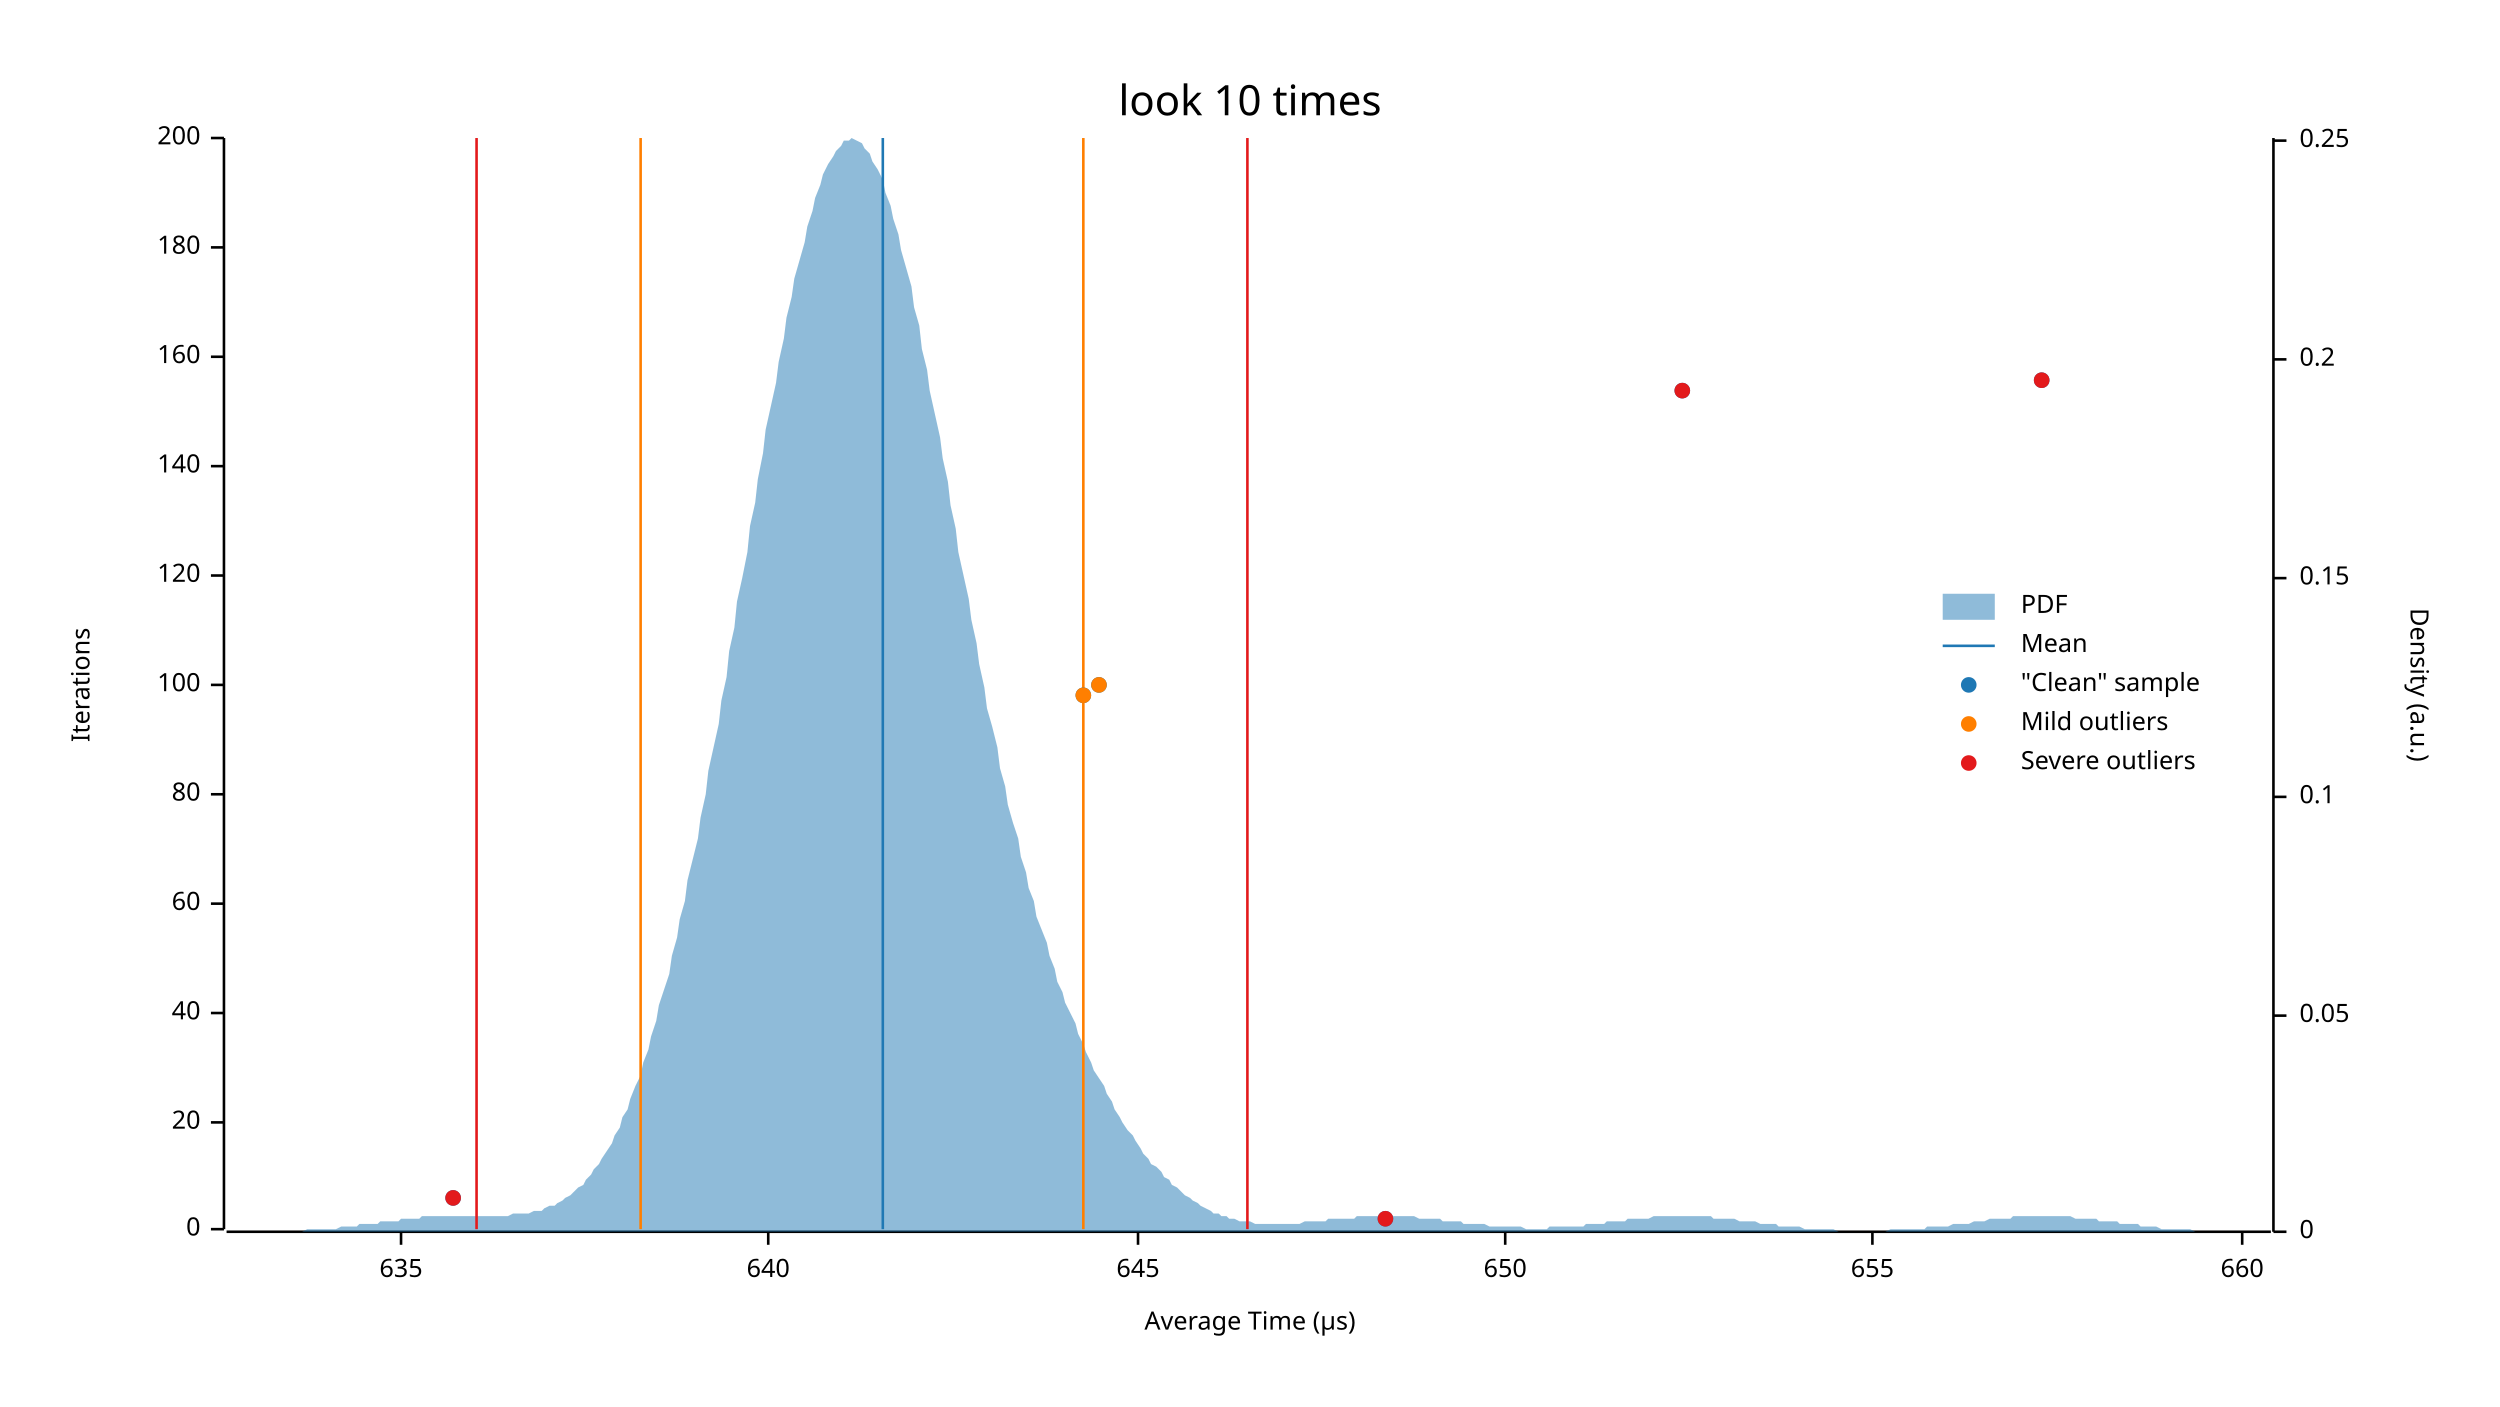
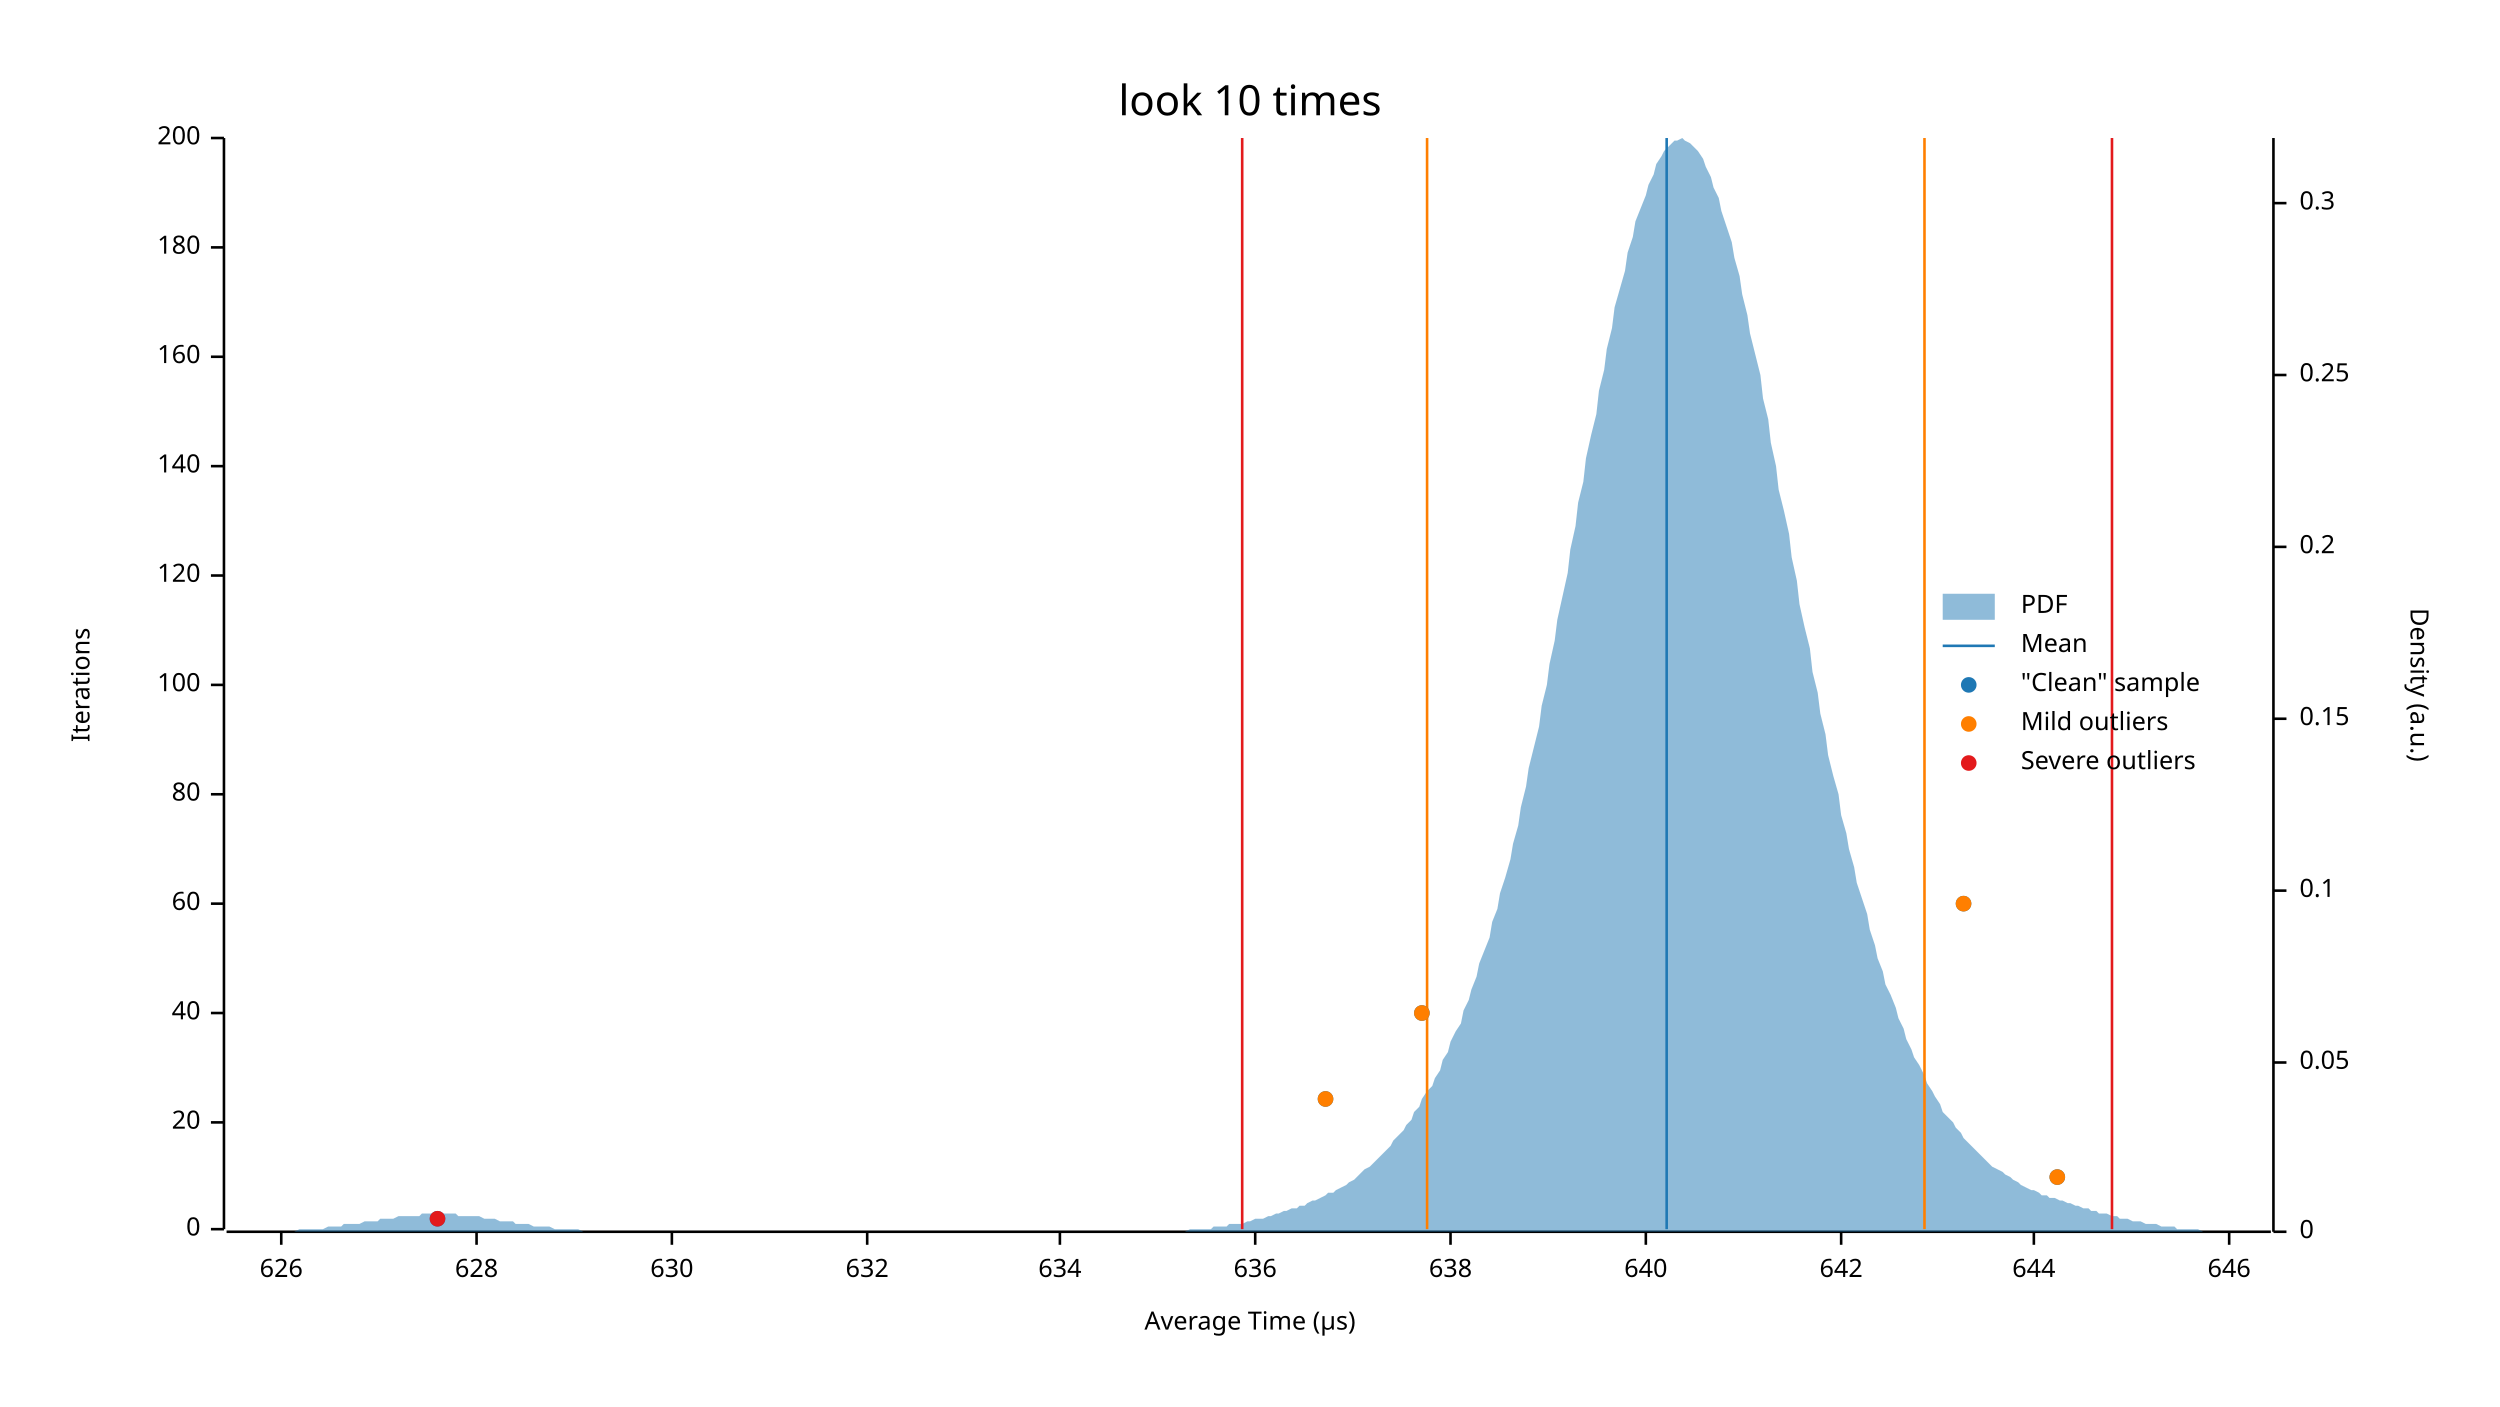
<svg xmlns="http://www.w3.org/2000/svg" width="960" height="540" viewBox="0 0 960 540">
  <text x="480" y="32" dy="0.76em" text-anchor="middle" font-family="sans-serif" font-size="16.129" opacity="1" fill="#000000">
look 10 times
</text>
  <text x="27" y="263" dy="0.76em" text-anchor="middle" font-family="sans-serif" font-size="9.677" opacity="1" fill="#000000" transform="rotate(270, 27, 263)">
Iterations
</text>
  <text x="480" y="513" dy="-0.5ex" text-anchor="middle" font-family="sans-serif" font-size="9.677" opacity="1" fill="#000000">
Average Time (µs)
</text>
  <polyline fill="none" opacity="1" stroke="#000000" stroke-width="1" points="86,53 86,472 " />
  <text x="77" y="472" dy="0.5ex" text-anchor="end" font-family="sans-serif" font-size="9.677" opacity="1" fill="#000000">
0
</text>
  <polyline fill="none" opacity="1" stroke="#000000" stroke-width="1" points="81,472 86,472 " />
  <text x="77" y="431" dy="0.5ex" text-anchor="end" font-family="sans-serif" font-size="9.677" opacity="1" fill="#000000">
20
</text>
  <polyline fill="none" opacity="1" stroke="#000000" stroke-width="1" points="81,431 86,431 " />
  <text x="77" y="389" dy="0.5ex" text-anchor="end" font-family="sans-serif" font-size="9.677" opacity="1" fill="#000000">
40
</text>
  <polyline fill="none" opacity="1" stroke="#000000" stroke-width="1" points="81,389 86,389 " />
  <text x="77" y="347" dy="0.5ex" text-anchor="end" font-family="sans-serif" font-size="9.677" opacity="1" fill="#000000">
60
</text>
  <polyline fill="none" opacity="1" stroke="#000000" stroke-width="1" points="81,347 86,347 " />
  <text x="77" y="305" dy="0.5ex" text-anchor="end" font-family="sans-serif" font-size="9.677" opacity="1" fill="#000000">
80
</text>
  <polyline fill="none" opacity="1" stroke="#000000" stroke-width="1" points="81,305 86,305 " />
  <text x="77" y="263" dy="0.5ex" text-anchor="end" font-family="sans-serif" font-size="9.677" opacity="1" fill="#000000">
100
</text>
  <polyline fill="none" opacity="1" stroke="#000000" stroke-width="1" points="81,263 86,263 " />
  <text x="77" y="221" dy="0.5ex" text-anchor="end" font-family="sans-serif" font-size="9.677" opacity="1" fill="#000000">
120
</text>
  <polyline fill="none" opacity="1" stroke="#000000" stroke-width="1" points="81,221 86,221 " />
  <text x="77" y="179" dy="0.5ex" text-anchor="end" font-family="sans-serif" font-size="9.677" opacity="1" fill="#000000">
140
</text>
  <polyline fill="none" opacity="1" stroke="#000000" stroke-width="1" points="81,179 86,179 " />
  <text x="77" y="137" dy="0.5ex" text-anchor="end" font-family="sans-serif" font-size="9.677" opacity="1" fill="#000000">
160
</text>
  <polyline fill="none" opacity="1" stroke="#000000" stroke-width="1" points="81,137 86,137 " />
  <text x="77" y="95" dy="0.5ex" text-anchor="end" font-family="sans-serif" font-size="9.677" opacity="1" fill="#000000">
180
</text>
  <polyline fill="none" opacity="1" stroke="#000000" stroke-width="1" points="81,95 86,95 " />
  <text x="77" y="53" dy="0.5ex" text-anchor="end" font-family="sans-serif" font-size="9.677" opacity="1" fill="#000000">
200
</text>
  <polyline fill="none" opacity="1" stroke="#000000" stroke-width="1" points="81,53 86,53 " />
  <polyline fill="none" opacity="1" stroke="#000000" stroke-width="1" points="87,473 872,473 " />
-   <text x="154" y="483" dy="0.76em" text-anchor="middle" font-family="sans-serif" font-size="9.677" opacity="1" fill="#000000">
- 635
+   <text x="108" y="483" dy="0.76em" text-anchor="middle" font-family="sans-serif" font-size="9.677" opacity="1" fill="#000000">
+ 626
</text>
-   <polyline fill="none" opacity="1" stroke="#000000" stroke-width="1" points="154,473 154,478 " />
-   <text x="295" y="483" dy="0.76em" text-anchor="middle" font-family="sans-serif" font-size="9.677" opacity="1" fill="#000000">
+   <polyline fill="none" opacity="1" stroke="#000000" stroke-width="1" points="108,473 108,478 " />
+   <text x="183" y="483" dy="0.76em" text-anchor="middle" font-family="sans-serif" font-size="9.677" opacity="1" fill="#000000">
+ 628
+ </text>
+   <polyline fill="none" opacity="1" stroke="#000000" stroke-width="1" points="183,473 183,478 " />
+   <text x="258" y="483" dy="0.76em" text-anchor="middle" font-family="sans-serif" font-size="9.677" opacity="1" fill="#000000">
+ 630
+ </text>
+   <polyline fill="none" opacity="1" stroke="#000000" stroke-width="1" points="258,473 258,478 " />
+   <text x="333" y="483" dy="0.76em" text-anchor="middle" font-family="sans-serif" font-size="9.677" opacity="1" fill="#000000">
+ 632
+ </text>
+   <polyline fill="none" opacity="1" stroke="#000000" stroke-width="1" points="333,473 333,478 " />
+   <text x="407" y="483" dy="0.76em" text-anchor="middle" font-family="sans-serif" font-size="9.677" opacity="1" fill="#000000">
+ 634
+ </text>
+   <polyline fill="none" opacity="1" stroke="#000000" stroke-width="1" points="407,473 407,478 " />
+   <text x="482" y="483" dy="0.76em" text-anchor="middle" font-family="sans-serif" font-size="9.677" opacity="1" fill="#000000">
+ 636
+ </text>
+   <polyline fill="none" opacity="1" stroke="#000000" stroke-width="1" points="482,473 482,478 " />
+   <text x="557" y="483" dy="0.76em" text-anchor="middle" font-family="sans-serif" font-size="9.677" opacity="1" fill="#000000">
+ 638
+ </text>
+   <polyline fill="none" opacity="1" stroke="#000000" stroke-width="1" points="557,473 557,478 " />
+   <text x="632" y="483" dy="0.76em" text-anchor="middle" font-family="sans-serif" font-size="9.677" opacity="1" fill="#000000">
640
</text>
-   <polyline fill="none" opacity="1" stroke="#000000" stroke-width="1" points="295,473 295,478 " />
-   <text x="437" y="483" dy="0.76em" text-anchor="middle" font-family="sans-serif" font-size="9.677" opacity="1" fill="#000000">
- 645
+   <polyline fill="none" opacity="1" stroke="#000000" stroke-width="1" points="632,473 632,478 " />
+   <text x="707" y="483" dy="0.76em" text-anchor="middle" font-family="sans-serif" font-size="9.677" opacity="1" fill="#000000">
+ 642
</text>
-   <polyline fill="none" opacity="1" stroke="#000000" stroke-width="1" points="437,473 437,478 " />
-   <text x="578" y="483" dy="0.76em" text-anchor="middle" font-family="sans-serif" font-size="9.677" opacity="1" fill="#000000">
- 650
+   <polyline fill="none" opacity="1" stroke="#000000" stroke-width="1" points="707,473 707,478 " />
+   <text x="781" y="483" dy="0.76em" text-anchor="middle" font-family="sans-serif" font-size="9.677" opacity="1" fill="#000000">
+ 644
</text>
-   <polyline fill="none" opacity="1" stroke="#000000" stroke-width="1" points="578,473 578,478 " />
-   <text x="719" y="483" dy="0.76em" text-anchor="middle" font-family="sans-serif" font-size="9.677" opacity="1" fill="#000000">
- 655
+   <polyline fill="none" opacity="1" stroke="#000000" stroke-width="1" points="781,473 781,478 " />
+   <text x="856" y="483" dy="0.76em" text-anchor="middle" font-family="sans-serif" font-size="9.677" opacity="1" fill="#000000">
+ 646
</text>
-   <polyline fill="none" opacity="1" stroke="#000000" stroke-width="1" points="719,473 719,478 " />
-   <text x="861" y="483" dy="0.76em" text-anchor="middle" font-family="sans-serif" font-size="9.677" opacity="1" fill="#000000">
- 660
- </text>
-   <polyline fill="none" opacity="1" stroke="#000000" stroke-width="1" points="861,473 861,478 " />
+   <polyline fill="none" opacity="1" stroke="#000000" stroke-width="1" points="856,473 856,478 " />
  <text x="933" y="263" dy="0.76em" text-anchor="middle" font-family="sans-serif" font-size="9.677" opacity="1" fill="#000000" transform="rotate(90, 933, 263)">
Density (a.u.)
</text>
  <polyline fill="none" opacity="1" stroke="#000000" stroke-width="1" points="873,53 873,473 " />
  <text x="883" y="473" dy="0.5ex" text-anchor="start" font-family="sans-serif" font-size="9.677" opacity="1" fill="#000000">
0
</text>
  <polyline fill="none" opacity="1" stroke="#000000" stroke-width="1" points="873,473 878,473 " />
-   <text x="883" y="390" dy="0.5ex" text-anchor="start" font-family="sans-serif" font-size="9.677" opacity="1" fill="#000000">
+   <text x="883" y="408" dy="0.5ex" text-anchor="start" font-family="sans-serif" font-size="9.677" opacity="1" fill="#000000">
0.05
</text>
-   <polyline fill="none" opacity="1" stroke="#000000" stroke-width="1" points="873,390 878,390 " />
-   <text x="883" y="306" dy="0.5ex" text-anchor="start" font-family="sans-serif" font-size="9.677" opacity="1" fill="#000000">
+   <polyline fill="none" opacity="1" stroke="#000000" stroke-width="1" points="873,408 878,408 " />
+   <text x="883" y="342" dy="0.5ex" text-anchor="start" font-family="sans-serif" font-size="9.677" opacity="1" fill="#000000">
0.1
</text>
-   <polyline fill="none" opacity="1" stroke="#000000" stroke-width="1" points="873,306 878,306 " />
-   <text x="883" y="222" dy="0.5ex" text-anchor="start" font-family="sans-serif" font-size="9.677" opacity="1" fill="#000000">
+   <polyline fill="none" opacity="1" stroke="#000000" stroke-width="1" points="873,342 878,342 " />
+   <text x="883" y="276" dy="0.5ex" text-anchor="start" font-family="sans-serif" font-size="9.677" opacity="1" fill="#000000">
0.15
</text>
-   <polyline fill="none" opacity="1" stroke="#000000" stroke-width="1" points="873,222 878,222 " />
-   <text x="883" y="138" dy="0.5ex" text-anchor="start" font-family="sans-serif" font-size="9.677" opacity="1" fill="#000000">
+   <polyline fill="none" opacity="1" stroke="#000000" stroke-width="1" points="873,276 878,276 " />
+   <text x="883" y="210" dy="0.5ex" text-anchor="start" font-family="sans-serif" font-size="9.677" opacity="1" fill="#000000">
0.2
</text>
-   <polyline fill="none" opacity="1" stroke="#000000" stroke-width="1" points="873,138 878,138 " />
-   <text x="883" y="54" dy="0.5ex" text-anchor="start" font-family="sans-serif" font-size="9.677" opacity="1" fill="#000000">
+   <polyline fill="none" opacity="1" stroke="#000000" stroke-width="1" points="873,210 878,210 " />
+   <text x="883" y="144" dy="0.5ex" text-anchor="start" font-family="sans-serif" font-size="9.677" opacity="1" fill="#000000">
0.25
</text>
-   <polyline fill="none" opacity="1" stroke="#000000" stroke-width="1" points="873,54 878,54 " />
-   <polygon opacity="0.5" fill="#1F78B4" points="87,473 88,473 90,473 91,473 93,473 94,473 96,473 98,473 99,473 101,473 102,473 104,473 105,473 107,473 109,473 110,473 112,473 113,473 115,473 116,473 118,472 120,472 121,472 123,472 124,472 126,472 127,472 129,472 131,471 132,471 134,471 135,471 137,471 138,470 140,470 142,470 143,470 145,470 146,469 148,469 150,469 151,469 153,469 154,468 156,468 157,468 159,468 161,468 162,467 164,467 165,467 167,467 168,467 170,467 172,467 173,467 175,467 176,467 178,467 179,467 181,467 183,467 184,467 186,467 187,467 189,467 190,467 192,467 194,467 195,467 197,466 198,466 200,466 201,466 203,466 205,465 206,465 208,465 209,464 211,463 213,463 214,462 216,461 217,460 219,459 220,458 222,456 224,455 225,453 227,451 228,449 230,447 231,445 233,442 235,439 236,436 238,433 239,429 241,426 242,422 244,417 246,413 247,408 249,403 250,398 252,392 253,386 255,380 257,374 258,367 260,360 261,353 263,346 264,338 266,330 268,322 269,314 271,305 272,296 274,287 276,278 277,269 279,260 280,250 282,241 283,231 285,222 287,212 288,202 290,193 291,184 293,174 294,165 296,156 298,147 299,139 301,130 302,122 304,114 305,107 307,100 309,93 310,87 312,81 313,76 315,71 316,67 318,63 320,60 321,58 323,56 324,54 326,54 327,53 329,54 331,55 332,57 334,59 335,62 337,65 339,69 340,74 342,79 343,84 345,90 346,96 348,103 350,110 351,118 353,125 354,134 356,142 357,150 359,159 361,168 362,176 364,185 365,194 367,203 368,212 370,221 372,230 373,238 375,247 376,255 378,264 379,272 381,279 383,287 384,295 386,302 387,309 389,316 391,322 392,329 394,335 395,341 397,346 398,352 400,357 402,362 403,367 405,372 406,377 408,381 409,385 411,389 413,393 414,397 416,401 417,404 419,408 420,411 422,414 424,417 425,420 427,423 428,426 430,429 431,431 433,434 435,436 436,438 438,441 439,443 441,445 442,447 444,448 446,450 447,452 449,453 450,455 452,456 454,458 455,459 457,460 458,461 460,462 461,463 463,464 465,465 466,466 468,466 469,467 471,467 472,468 474,468 476,469 477,469 479,469 480,469 482,470 483,470 485,470 487,470 488,470 490,470 491,470 493,470 494,470 496,470 498,470 499,470 501,469 502,469 504,469 505,469 507,469 509,469 510,468 512,468 513,468 515,468 517,468 518,468 520,468 521,467 523,467 524,467 526,467 528,467 529,467 531,467 532,467 534,467 535,467 537,467 539,467 540,467 542,467 543,467 545,468 546,468 548,468 550,468 551,468 553,468 554,469 556,469 557,469 559,469 561,469 562,470 564,470 565,470 567,470 568,470 570,470 572,471 573,471 575,471 576,471 578,471 580,471 581,471 583,471 584,471 586,472 587,472 589,472 591,472 592,472 594,472 595,471 597,471 598,471 600,471 602,471 603,471 605,471 606,471 608,471 609,470 611,470 613,470 614,470 616,470 617,469 619,469 620,469 622,469 624,469 625,468 627,468 628,468 630,468 632,468 633,468 635,467 636,467 638,467 639,467 641,467 643,467 644,467 646,467 647,467 649,467 650,467 652,467 654,467 655,467 657,467 658,468 660,468 661,468 663,468 665,468 666,468 668,469 669,469 671,469 672,469 674,469 676,470 677,470 679,470 680,470 682,470 683,471 685,471 687,471 688,471 690,471 691,471 693,472 695,472 696,472 698,472 699,472 701,472 702,472 704,472 706,473 707,473 709,473 710,473 712,473 713,473 715,473 717,473 718,473 720,473 721,473 723,473 724,473 726,472 728,472 729,472 731,472 732,472 734,472 735,472 737,472 739,472 740,471 742,471 743,471 745,471 746,471 748,471 750,470 751,470 753,470 754,470 756,470 758,469 759,469 761,469 762,469 764,468 765,468 767,468 769,468 770,468 772,468 773,467 775,467 776,467 778,467 780,467 781,467 783,467 784,467 786,467 787,467 789,467 791,467 792,467 794,467 795,467 797,468 798,468 800,468 802,468 803,468 805,468 806,469 808,469 809,469 811,469 813,469 814,470 816,470 817,470 819,470 821,470 822,471 824,471 825,471 827,471 828,471 830,472 832,472 833,472 835,472 836,472 838,472 839,472 841,472 843,473 844,473 846,473 847,473 849,473 850,473 852,473 854,473 855,473 857,473 858,473 860,473 861,473 863,473 865,473 866,473 868,473 869,473 871,473 873,473 873,473 87,473 " />
-   <polyline fill="none" opacity="1" stroke="#1F78B4" stroke-width="1" points="339,472 339,53 " />
-   <polyline fill="none" opacity="1" stroke="#FF7F00" stroke-width="1" points="246,472 246,53 " />
-   <polyline fill="none" opacity="1" stroke="#FF7F00" stroke-width="1" points="416,472 416,53 " />
-   <polyline fill="none" opacity="1" stroke="#E31A1C" stroke-width="1" points="183,472 183,53 " />
-   <polyline fill="none" opacity="1" stroke="#E31A1C" stroke-width="1" points="479,472 479,53 " />
-   <circle cx="532" cy="468" r="3" opacity="1" fill="#1F78B4" stroke="none" stroke-width="1" />
-   <circle cx="174" cy="460" r="3" opacity="1" fill="#1F78B4" stroke="none" stroke-width="1" />
-   <circle cx="416" cy="267" r="3" opacity="1" fill="#1F78B4" stroke="none" stroke-width="1" />
-   <circle cx="422" cy="263" r="3" opacity="1" fill="#1F78B4" stroke="none" stroke-width="1" />
-   <circle cx="646" cy="150" r="3" opacity="1" fill="#1F78B4" stroke="none" stroke-width="1" />
-   <circle cx="784" cy="146" r="3" opacity="1" fill="#1F78B4" stroke="none" stroke-width="1" />
-   <circle cx="416" cy="267" r="3" opacity="1" fill="#FF7F00" stroke="none" stroke-width="1" />
-   <circle cx="422" cy="263" r="3" opacity="1" fill="#FF7F00" stroke="none" stroke-width="1" />
-   <circle cx="532" cy="468" r="3" opacity="1" fill="#E31A1C" stroke="none" stroke-width="1" />
-   <circle cx="174" cy="460" r="3" opacity="1" fill="#E31A1C" stroke="none" stroke-width="1" />
-   <circle cx="646" cy="150" r="3" opacity="1" fill="#E31A1C" stroke="none" stroke-width="1" />
-   <circle cx="784" cy="146" r="3" opacity="1" fill="#E31A1C" stroke="none" stroke-width="1" />
+   <polyline fill="none" opacity="1" stroke="#000000" stroke-width="1" points="873,144 878,144 " />
+   <text x="883" y="78" dy="0.5ex" text-anchor="start" font-family="sans-serif" font-size="9.677" opacity="1" fill="#000000">
+ 0.3
+ </text>
+   <polyline fill="none" opacity="1" stroke="#000000" stroke-width="1" points="873,78 878,78 " />
+   <polygon opacity="0.5" fill="#1F78B4" points="87,473 88,473 90,473 91,473 93,473 94,473 96,473 98,473 99,473 101,473 102,473 104,473 105,473 107,473 109,473 110,473 112,473 113,473 115,472 116,472 118,472 120,472 121,472 123,472 124,472 126,471 127,471 129,471 131,471 132,470 134,470 135,470 137,470 138,470 140,469 142,469 143,469 145,469 146,468 148,468 150,468 151,468 153,467 154,467 156,467 157,467 159,467 161,467 162,466 164,466 165,466 167,466 168,466 170,466 172,466 173,466 175,466 176,467 178,467 179,467 181,467 183,467 184,467 186,468 187,468 189,468 190,468 192,469 194,469 195,469 197,469 198,470 200,470 201,470 203,470 205,471 206,471 208,471 209,471 211,471 213,472 214,472 216,472 217,472 219,472 220,472 222,472 224,473 225,473 227,473 228,473 230,473 231,473 233,473 235,473 236,473 238,473 239,473 241,473 242,473 244,473 246,473 247,473 249,473 250,473 252,473 253,473 255,473 257,473 258,473 260,473 261,473 263,473 264,473 266,473 268,473 269,473 271,473 272,473 274,473 276,473 277,473 279,473 280,473 282,473 283,473 285,473 287,473 288,473 290,473 291,473 293,473 294,473 296,473 298,473 299,473 301,473 302,473 304,473 305,473 307,473 309,473 310,473 312,473 313,473 315,473 316,473 318,473 320,473 321,473 323,473 324,473 326,473 327,473 329,473 331,473 332,473 334,473 335,473 337,473 339,473 340,473 342,473 343,473 345,473 346,473 348,473 350,473 351,473 353,473 354,473 356,473 357,473 359,473 361,473 362,473 364,473 365,473 367,473 368,473 370,473 372,473 373,473 375,473 376,473 378,473 379,473 381,473 383,473 384,473 386,473 387,473 389,473 391,473 392,473 394,473 395,473 397,473 398,473 400,473 402,473 403,473 405,473 406,473 408,473 409,473 411,473 413,473 414,473 416,473 417,473 419,473 420,473 422,473 424,473 425,473 427,473 428,473 430,473 431,473 433,473 435,473 436,473 438,473 439,473 441,473 442,473 444,473 446,473 447,473 449,473 450,473 452,473 454,473 455,473 457,472 458,472 460,472 461,472 463,472 465,472 466,471 468,471 469,471 471,471 472,470 474,470 476,470 477,470 479,469 480,469 482,468 483,468 485,468 487,467 488,467 490,466 491,466 493,465 494,465 496,464 498,464 499,463 501,463 502,462 504,461 505,461 507,460 509,459 510,458 512,458 513,457 515,456 517,455 518,454 520,453 521,452 523,450 524,449 526,448 528,446 529,445 531,443 532,442 534,440 535,438 537,436 539,434 540,432 542,430 543,427 545,425 546,422 548,419 550,417 551,414 553,411 554,407 556,404 557,400 559,396 561,393 562,388 564,384 565,380 567,375 568,370 570,365 572,360 573,354 575,349 576,343 578,337 580,330 581,324 583,317 584,310 586,302 587,295 589,287 591,279 592,271 594,263 595,255 597,246 598,238 600,229 602,220 603,211 605,202 606,193 608,185 609,176 611,167 613,159 614,150 616,142 617,134 619,126 620,118 622,111 624,104 625,97 627,91 628,85 630,80 632,75 633,71 635,67 636,63 638,60 639,58 641,56 643,54 644,54 646,53 647,54 649,55 650,56 652,58 654,61 655,64 657,68 658,72 660,76 661,81 663,87 665,93 666,99 668,106 669,113 671,121 672,128 674,136 676,144 677,153 679,161 680,170 682,179 683,188 685,196 687,205 688,214 690,223 691,232 693,241 695,249 696,258 698,266 699,274 701,282 702,290 704,298 706,305 707,313 709,320 710,326 712,333 713,339 715,345 717,351 718,357 720,363 721,368 723,373 724,378 726,382 728,387 729,391 731,395 732,399 734,403 735,406 737,409 739,413 740,416 742,419 743,421 745,424 746,427 748,429 750,431 751,433 753,435 754,437 756,439 758,441 759,442 761,444 762,445 764,447 765,448 767,449 769,450 770,451 772,452 773,453 775,454 776,455 778,456 780,457 781,457 783,458 784,459 786,459 787,460 789,460 791,461 792,461 794,462 795,462 797,463 798,463 800,464 802,464 803,465 805,465 806,466 808,466 809,466 811,467 813,467 814,468 816,468 817,468 819,469 821,469 822,469 824,470 825,470 827,470 828,470 830,471 832,471 833,471 835,471 836,472 838,472 839,472 841,472 843,472 844,472 846,473 847,473 849,473 850,473 852,473 854,473 855,473 857,473 858,473 860,473 861,473 863,473 865,473 866,473 868,473 869,473 871,473 873,473 873,473 87,473 " />
+   <polyline fill="none" opacity="1" stroke="#1F78B4" stroke-width="1" points="640,472 640,53 " />
+   <polyline fill="none" opacity="1" stroke="#FF7F00" stroke-width="1" points="548,472 548,53 " />
+   <polyline fill="none" opacity="1" stroke="#FF7F00" stroke-width="1" points="739,472 739,53 " />
+   <polyline fill="none" opacity="1" stroke="#E31A1C" stroke-width="1" points="477,472 477,53 " />
+   <polyline fill="none" opacity="1" stroke="#E31A1C" stroke-width="1" points="811,472 811,53 " />
+   <circle cx="168" cy="468" r="3" opacity="1" fill="#1F78B4" stroke="none" stroke-width="1" />
+   <circle cx="790" cy="452" r="3" opacity="1" fill="#1F78B4" stroke="none" stroke-width="1" />
+   <circle cx="509" cy="422" r="3" opacity="1" fill="#1F78B4" stroke="none" stroke-width="1" />
+   <circle cx="546" cy="389" r="3" opacity="1" fill="#1F78B4" stroke="none" stroke-width="1" />
+   <circle cx="754" cy="347" r="3" opacity="1" fill="#1F78B4" stroke="none" stroke-width="1" />
+   <circle cx="790" cy="452" r="3" opacity="1" fill="#FF7F00" stroke="none" stroke-width="1" />
+   <circle cx="509" cy="422" r="3" opacity="1" fill="#FF7F00" stroke="none" stroke-width="1" />
+   <circle cx="546" cy="389" r="3" opacity="1" fill="#FF7F00" stroke="none" stroke-width="1" />
+   <circle cx="754" cy="347" r="3" opacity="1" fill="#FF7F00" stroke="none" stroke-width="1" />
+   <circle cx="168" cy="468" r="3" opacity="1" fill="#E31A1C" stroke="none" stroke-width="1" />
  <text x="776" y="228" dy="0.76em" text-anchor="start" font-family="sans-serif" font-size="9.677" opacity="1" fill="#000000">
PDF
</text>
  <text x="776" y="243" dy="0.76em" text-anchor="start" font-family="sans-serif" font-size="9.677" opacity="1" fill="#000000">
Mean
</text>
  <text x="776" y="258" dy="0.76em" text-anchor="start" font-family="sans-serif" font-size="9.677" opacity="1" fill="#000000">
"Clean" sample
</text>
  <text x="776" y="273" dy="0.76em" text-anchor="start" font-family="sans-serif" font-size="9.677" opacity="1" fill="#000000">
Mild outliers
</text>
  <text x="776" y="288" dy="0.76em" text-anchor="start" font-family="sans-serif" font-size="9.677" opacity="1" fill="#000000">
Severe outliers
</text>
  <rect x="746" y="228" width="20" height="10" opacity="0.5" fill="#1F78B4" stroke="none" />
  <polyline fill="none" opacity="1" stroke="#1F78B4" stroke-width="1" points="746,248 766,248 " />
  <circle cx="756" cy="263" r="3" opacity="1" fill="#1F78B4" stroke="none" stroke-width="1" />
  <circle cx="756" cy="278" r="3" opacity="1" fill="#FF7F00" stroke="none" stroke-width="1" />
  <circle cx="756" cy="293" r="3" opacity="1" fill="#E31A1C" stroke="none" stroke-width="1" />
</svg>
